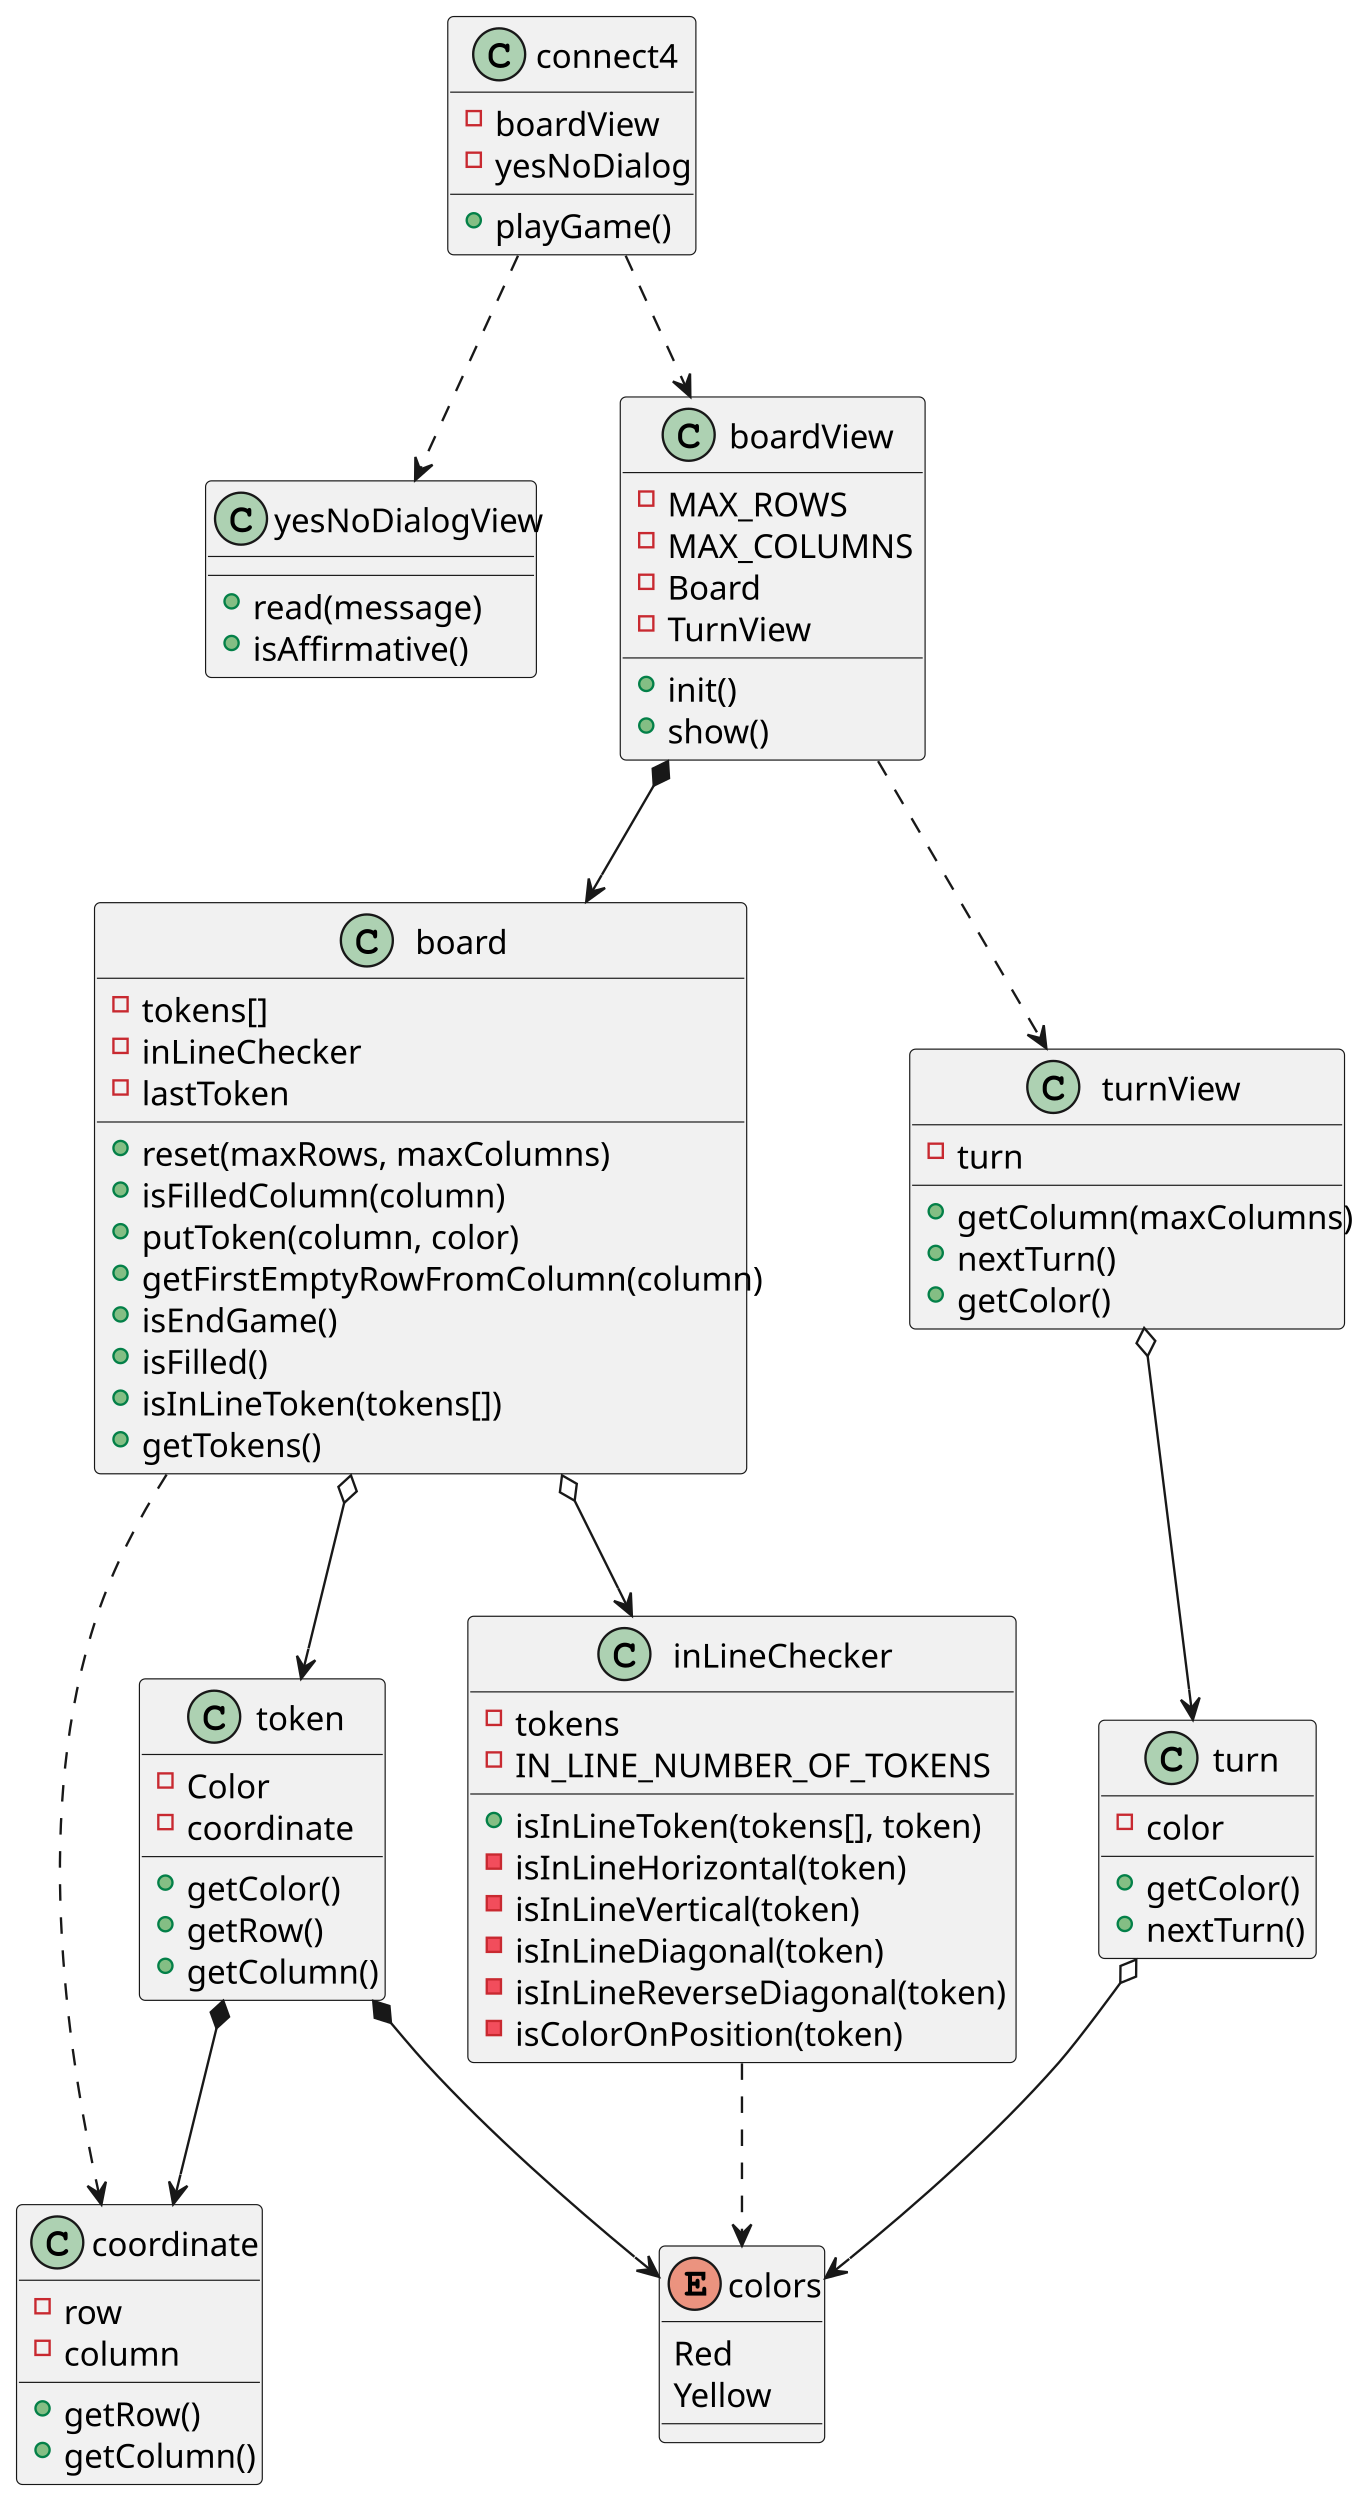
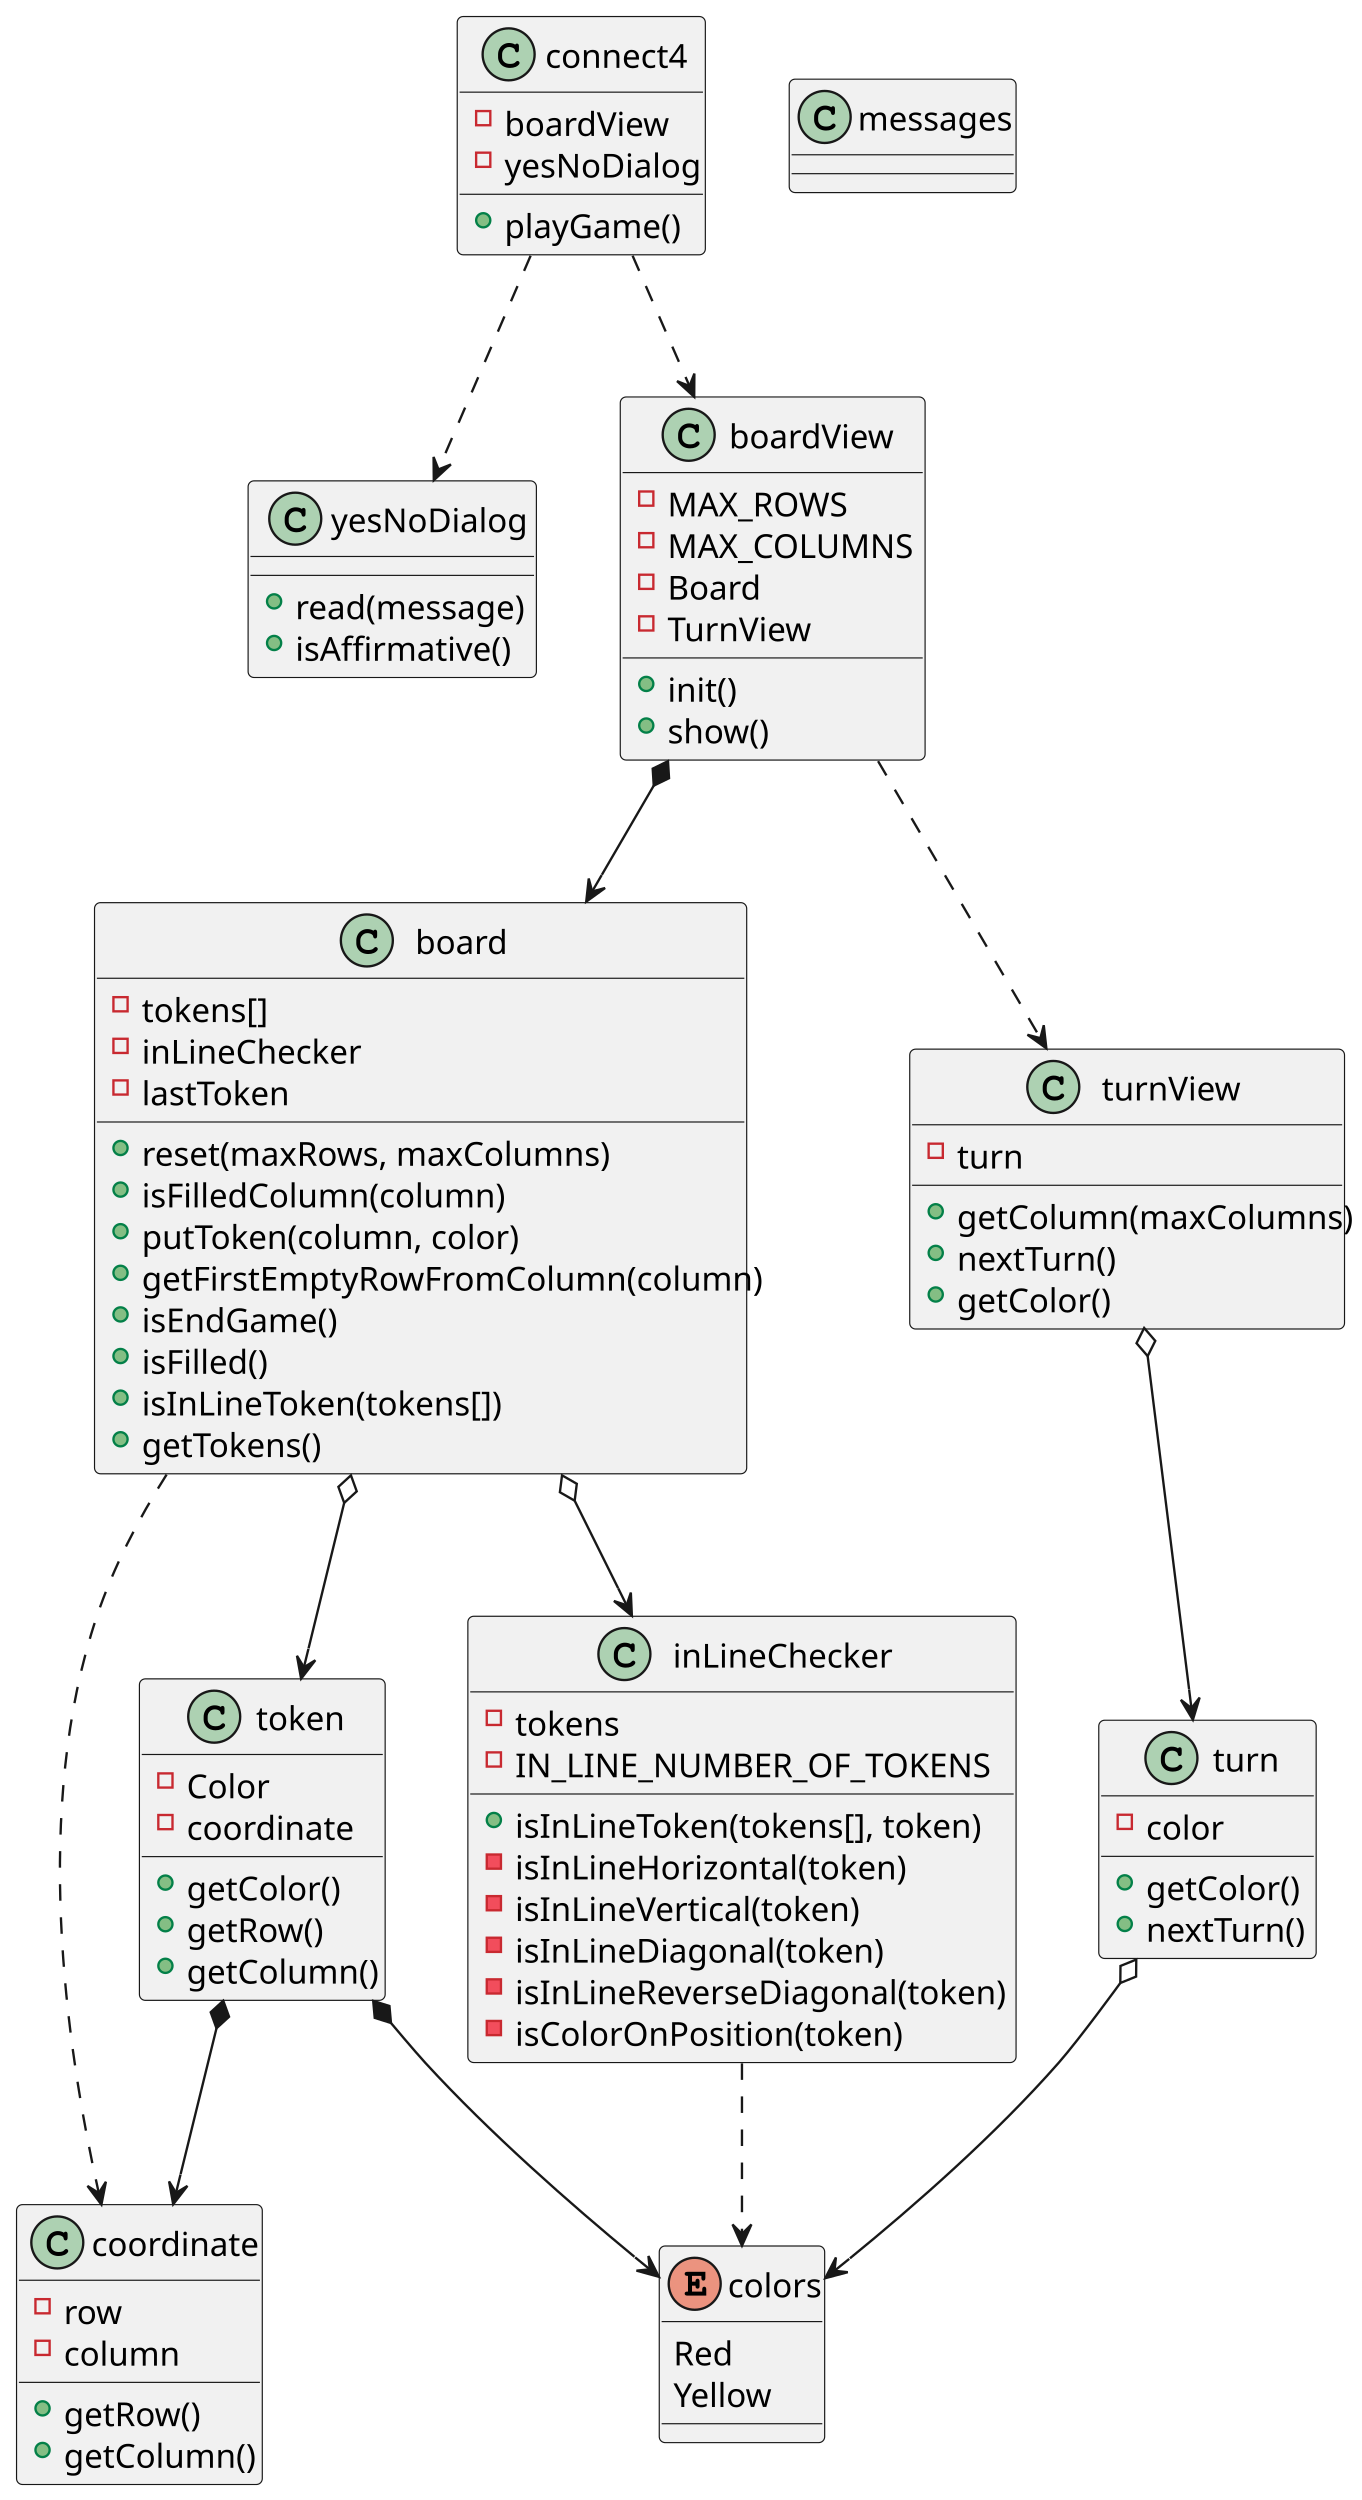
<svg xmlns="http://www.w3.org/2000/svg" contentStyleType="text/css" height="1058px" preserveAspectRatio="none" style="width:576px;height:1058px;background:#FFFFFF;" version="1.1" viewBox="0 0 576 1058" width="576px" zoomAndPan="magnify">
  <defs />
  <g>
    <g id="elem_connect4">
-       <rect codeLine="2" fill="#F1F1F1" height="100.828" id="connect4" rx="2.5" ry="2.5" style="stroke:#181818;stroke-width:0.5;" width="105" x="189.5" y="7" />
-       <ellipse cx="211.25" cy="23" fill="#ADD1B2" rx="11" ry="11" style="stroke:#181818;stroke-width:1.0;" />
-       <path d="M214.016,18.875 Q214.172,18.656 214.359,18.547 Q214.547,18.438 214.766,18.438 Q215.141,18.438 215.375,18.703 Q215.609,18.953 215.609,19.562 L215.609,21.016 Q215.609,21.625 215.375,21.891 Q215.141,22.156 214.766,22.156 Q214.422,22.156 214.219,21.953 Q214.016,21.766 213.906,21.25 Q213.859,20.891 213.672,20.703 Q213.344,20.328 212.734,20.109 Q212.125,19.891 211.5,19.891 Q210.734,19.891 210.094,20.219 Q209.469,20.547 208.969,21.297 Q208.484,22.047 208.484,23.078 L208.484,24.172 Q208.484,25.406 209.375,26.234 Q210.266,27.047 211.859,27.047 Q212.797,27.047 213.453,26.797 Q213.844,26.641 214.266,26.203 Q214.531,25.938 214.672,25.859 Q214.828,25.781 215.031,25.781 Q215.359,25.781 215.609,26.047 Q215.875,26.297 215.875,26.641 Q215.875,26.984 215.531,27.391 Q215.031,27.969 214.234,28.297 Q213.156,28.75 211.859,28.75 Q210.344,28.75 209.141,28.125 Q208.156,27.625 207.469,26.562 Q206.781,25.484 206.781,24.203 L206.781,23.047 Q206.781,21.719 207.391,20.578 Q208.016,19.422 209.109,18.812 Q210.203,18.188 211.438,18.188 Q212.172,18.188 212.812,18.359 Q213.469,18.516 214.016,18.875 Z " fill="#000000" />
-       <text fill="#000000" font-family="sans-serif" font-size="14" lengthAdjust="spacing" textLength="58" x="226.75" y="28.729">connect4</text>
-       <line style="stroke:#181818;stroke-width:0.5;" x1="190.5" x2="293.5" y1="39" y2="39" />
-       <rect fill="none" height="6" style="stroke:#C82930;stroke-width:1.0;" width="6" x="197.5" y="47" />
-       <text fill="#000000" font-family="sans-serif" font-size="14" lengthAdjust="spacing" textLength="66" x="209.5" y="57.533">boardView</text>
-       <rect fill="none" height="6" style="stroke:#C82930;stroke-width:1.0;" width="6" x="197.5" y="64.609" />
-       <text fill="#000000" font-family="sans-serif" font-size="14" lengthAdjust="spacing" textLength="79" x="209.5" y="75.143">yesNoDialog</text>
-       <line style="stroke:#181818;stroke-width:0.5;" x1="190.5" x2="293.5" y1="82.219" y2="82.219" />
-       <ellipse cx="200.5" cy="93.219" fill="#84BE84" rx="3" ry="3" style="stroke:#038048;stroke-width:1.0;" />
-       <text fill="#000000" font-family="sans-serif" font-size="14" lengthAdjust="spacing" textLength="74" x="209.5" y="100.752">playGame()</text>
-     </g>
-     <g id="elem_yesNoDialogView">
-       <rect codeLine="7" fill="#F1F1F1" height="83.219" id="yesNoDialogView" rx="2.5" ry="2.5" style="stroke:#181818;stroke-width:0.5;" width="140" x="87" y="203.5" />
-       <ellipse cx="102" cy="219.5" fill="#ADD1B2" rx="11" ry="11" style="stroke:#181818;stroke-width:1.0;" />
-       <path d="M104.766,215.375 Q104.922,215.156 105.109,215.047 Q105.297,214.938 105.516,214.938 Q105.891,214.938 106.125,215.203 Q106.359,215.453 106.359,216.062 L106.359,217.516 Q106.359,218.125 106.125,218.391 Q105.891,218.656 105.516,218.656 Q105.172,218.656 104.969,218.453 Q104.766,218.266 104.656,217.75 Q104.609,217.391 104.422,217.203 Q104.094,216.828 103.484,216.609 Q102.875,216.391 102.25,216.391 Q101.484,216.391 100.844,216.719 Q100.219,217.047 99.719,217.797 Q99.234,218.547 99.234,219.578 L99.234,220.672 Q99.234,221.906 100.125,222.734 Q101.016,223.547 102.609,223.547 Q103.547,223.547 104.203,223.297 Q104.594,223.141 105.016,222.703 Q105.281,222.438 105.422,222.359 Q105.578,222.281 105.781,222.281 Q106.109,222.281 106.359,222.547 Q106.625,222.797 106.625,223.141 Q106.625,223.484 106.281,223.891 Q105.781,224.469 104.984,224.797 Q103.906,225.25 102.609,225.25 Q101.094,225.25 99.891,224.625 Q98.906,224.125 98.219,223.062 Q97.531,221.984 97.531,220.703 L97.531,219.547 Q97.531,218.219 98.141,217.078 Q98.766,215.922 99.859,215.312 Q100.953,214.688 102.188,214.688 Q102.922,214.688 103.562,214.859 Q104.219,215.016 104.766,215.375 Z " fill="#000000" />
-       <text fill="#000000" font-family="sans-serif" font-size="14" lengthAdjust="spacing" textLength="108" x="116" y="225.228">yesNoDialogView</text>
-       <line style="stroke:#181818;stroke-width:0.5;" x1="88" x2="226" y1="235.5" y2="235.5" />
-       <line style="stroke:#181818;stroke-width:0.5;" x1="88" x2="226" y1="243.5" y2="243.5" />
-       <ellipse cx="98" cy="254.5" fill="#84BE84" rx="3" ry="3" style="stroke:#038048;stroke-width:1.0;" />
-       <text fill="#000000" font-family="sans-serif" font-size="14" lengthAdjust="spacing" textLength="96" x="107" y="262.033">read(message)</text>
-       <ellipse cx="98" cy="272.109" fill="#84BE84" rx="3" ry="3" style="stroke:#038048;stroke-width:1.0;" />
-       <text fill="#000000" font-family="sans-serif" font-size="14" lengthAdjust="spacing" textLength="86" x="107" y="279.643">isAffirmative()</text>
+       <rect codeLine="2" fill="#F1F1F1" height="100.828" id="connect4" rx="2.5" ry="2.5" style="stroke:#181818;stroke-width:0.5;" width="105" x="193.5" y="7" />
+       <ellipse cx="215.25" cy="23" fill="#ADD1B2" rx="11" ry="11" style="stroke:#181818;stroke-width:1.0;" />
+       <path d="M218.016,18.875 Q218.172,18.656 218.359,18.547 Q218.547,18.438 218.766,18.438 Q219.141,18.438 219.375,18.703 Q219.609,18.953 219.609,19.562 L219.609,21.016 Q219.609,21.625 219.375,21.891 Q219.141,22.156 218.766,22.156 Q218.422,22.156 218.219,21.953 Q218.016,21.766 217.906,21.25 Q217.859,20.891 217.672,20.703 Q217.344,20.328 216.734,20.109 Q216.125,19.891 215.5,19.891 Q214.734,19.891 214.094,20.219 Q213.469,20.547 212.969,21.297 Q212.484,22.047 212.484,23.078 L212.484,24.172 Q212.484,25.406 213.375,26.234 Q214.266,27.047 215.859,27.047 Q216.797,27.047 217.453,26.797 Q217.844,26.641 218.266,26.203 Q218.531,25.938 218.672,25.859 Q218.828,25.781 219.031,25.781 Q219.359,25.781 219.609,26.047 Q219.875,26.297 219.875,26.641 Q219.875,26.984 219.531,27.391 Q219.031,27.969 218.234,28.297 Q217.156,28.75 215.859,28.75 Q214.344,28.75 213.141,28.125 Q212.156,27.625 211.469,26.562 Q210.781,25.484 210.781,24.203 L210.781,23.047 Q210.781,21.719 211.391,20.578 Q212.016,19.422 213.109,18.812 Q214.203,18.188 215.438,18.188 Q216.172,18.188 216.812,18.359 Q217.469,18.516 218.016,18.875 Z " fill="#000000" />
+       <text fill="#000000" font-family="sans-serif" font-size="14" lengthAdjust="spacing" textLength="58" x="230.75" y="28.729">connect4</text>
+       <line style="stroke:#181818;stroke-width:0.5;" x1="194.5" x2="297.5" y1="39" y2="39" />
+       <rect fill="none" height="6" style="stroke:#C82930;stroke-width:1.0;" width="6" x="201.5" y="47" />
+       <text fill="#000000" font-family="sans-serif" font-size="14" lengthAdjust="spacing" textLength="66" x="213.5" y="57.533">boardView</text>
+       <rect fill="none" height="6" style="stroke:#C82930;stroke-width:1.0;" width="6" x="201.5" y="64.609" />
+       <text fill="#000000" font-family="sans-serif" font-size="14" lengthAdjust="spacing" textLength="79" x="213.5" y="75.143">yesNoDialog</text>
+       <line style="stroke:#181818;stroke-width:0.5;" x1="194.5" x2="297.5" y1="82.219" y2="82.219" />
+       <ellipse cx="204.5" cy="93.219" fill="#84BE84" rx="3" ry="3" style="stroke:#038048;stroke-width:1.0;" />
+       <text fill="#000000" font-family="sans-serif" font-size="14" lengthAdjust="spacing" textLength="74" x="213.5" y="100.752">playGame()</text>
+     </g>
+     <g id="elem_yesNoDialog">
+       <rect codeLine="7" fill="#F1F1F1" height="83.219" id="yesNoDialog" rx="2.5" ry="2.5" style="stroke:#181818;stroke-width:0.5;" width="122" x="105" y="203.5" />
+       <ellipse cx="124.95" cy="219.5" fill="#ADD1B2" rx="11" ry="11" style="stroke:#181818;stroke-width:1.0;" />
+       <path d="M127.716,215.375 Q127.872,215.156 128.059,215.047 Q128.247,214.938 128.466,214.938 Q128.841,214.938 129.075,215.203 Q129.309,215.453 129.309,216.062 L129.309,217.516 Q129.309,218.125 129.075,218.391 Q128.841,218.656 128.466,218.656 Q128.122,218.656 127.919,218.453 Q127.716,218.266 127.606,217.75 Q127.559,217.391 127.372,217.203 Q127.044,216.828 126.434,216.609 Q125.825,216.391 125.2,216.391 Q124.434,216.391 123.794,216.719 Q123.169,217.047 122.669,217.797 Q122.184,218.547 122.184,219.578 L122.184,220.672 Q122.184,221.906 123.075,222.734 Q123.966,223.547 125.559,223.547 Q126.497,223.547 127.153,223.297 Q127.544,223.141 127.966,222.703 Q128.231,222.438 128.372,222.359 Q128.528,222.281 128.731,222.281 Q129.059,222.281 129.309,222.547 Q129.575,222.797 129.575,223.141 Q129.575,223.484 129.231,223.891 Q128.731,224.469 127.934,224.797 Q126.856,225.25 125.559,225.25 Q124.044,225.25 122.841,224.625 Q121.856,224.125 121.169,223.062 Q120.481,221.984 120.481,220.703 L120.481,219.547 Q120.481,218.219 121.091,217.078 Q121.716,215.922 122.809,215.312 Q123.903,214.688 125.138,214.688 Q125.872,214.688 126.513,214.859 Q127.169,215.016 127.716,215.375 Z " fill="#000000" />
+       <text fill="#000000" font-family="sans-serif" font-size="14" lengthAdjust="spacing" textLength="79" x="140.05" y="225.228">yesNoDialog</text>
+       <line style="stroke:#181818;stroke-width:0.5;" x1="106" x2="226" y1="235.5" y2="235.5" />
+       <line style="stroke:#181818;stroke-width:0.5;" x1="106" x2="226" y1="243.5" y2="243.5" />
+       <ellipse cx="116" cy="254.5" fill="#84BE84" rx="3" ry="3" style="stroke:#038048;stroke-width:1.0;" />
+       <text fill="#000000" font-family="sans-serif" font-size="14" lengthAdjust="spacing" textLength="96" x="125" y="262.033">read(message)</text>
+       <ellipse cx="116" cy="272.109" fill="#84BE84" rx="3" ry="3" style="stroke:#038048;stroke-width:1.0;" />
+       <text fill="#000000" font-family="sans-serif" font-size="14" lengthAdjust="spacing" textLength="86" x="125" y="279.643">isAffirmative()</text>
    </g>
    <g id="elem_board">
      <rect codeLine="11" fill="#F1F1F1" height="241.703" id="board" rx="2.5" ry="2.5" style="stroke:#181818;stroke-width:0.5;" width="276" x="40" y="382" />
      <ellipse cx="155.25" cy="398" fill="#ADD1B2" rx="11" ry="11" style="stroke:#181818;stroke-width:1.0;" />
      <path d="M158.016,393.875 Q158.172,393.656 158.359,393.547 Q158.547,393.438 158.766,393.438 Q159.141,393.438 159.375,393.703 Q159.609,393.953 159.609,394.562 L159.609,396.016 Q159.609,396.625 159.375,396.891 Q159.141,397.156 158.766,397.156 Q158.422,397.156 158.219,396.953 Q158.016,396.766 157.906,396.25 Q157.859,395.891 157.672,395.703 Q157.344,395.328 156.734,395.109 Q156.125,394.891 155.5,394.891 Q154.734,394.891 154.094,395.219 Q153.469,395.547 152.969,396.297 Q152.484,397.047 152.484,398.078 L152.484,399.172 Q152.484,400.406 153.375,401.234 Q154.266,402.047 155.859,402.047 Q156.797,402.047 157.453,401.797 Q157.844,401.641 158.266,401.203 Q158.531,400.938 158.672,400.859 Q158.828,400.781 159.031,400.781 Q159.359,400.781 159.609,401.047 Q159.875,401.297 159.875,401.641 Q159.875,401.984 159.531,402.391 Q159.031,402.969 158.234,403.297 Q157.156,403.75 155.859,403.75 Q154.344,403.75 153.141,403.125 Q152.156,402.625 151.469,401.562 Q150.781,400.484 150.781,399.203 L150.781,398.047 Q150.781,396.719 151.391,395.578 Q152.016,394.422 153.109,393.812 Q154.203,393.188 155.438,393.188 Q156.172,393.188 156.812,393.359 Q157.469,393.516 158.016,393.875 Z " fill="#000000" />
      <text fill="#000000" font-family="sans-serif" font-size="14" lengthAdjust="spacing" textLength="37" x="175.75" y="403.728">board</text>
      <line style="stroke:#181818;stroke-width:0.5;" x1="41" x2="315" y1="414" y2="414" />
      <rect fill="none" height="6" style="stroke:#C82930;stroke-width:1.0;" width="6" x="48" y="422" />
      <text fill="#000000" font-family="sans-serif" font-size="14" lengthAdjust="spacing" textLength="50" x="60" y="432.533">tokens[]</text>
      <rect fill="none" height="6" style="stroke:#C82930;stroke-width:1.0;" width="6" x="48" y="439.609" />
      <text fill="#000000" font-family="sans-serif" font-size="14" lengthAdjust="spacing" textLength="91" x="60" y="450.143">inLineChecker</text>
      <rect fill="none" height="6" style="stroke:#C82930;stroke-width:1.0;" width="6" x="48" y="457.219" />
      <text fill="#000000" font-family="sans-serif" font-size="14" lengthAdjust="spacing" textLength="62" x="60" y="467.752">lastToken</text>
      <line style="stroke:#181818;stroke-width:0.5;" x1="41" x2="315" y1="474.828" y2="474.828" />
      <ellipse cx="51" cy="485.828" fill="#84BE84" rx="3" ry="3" style="stroke:#038048;stroke-width:1.0;" />
      <text fill="#000000" font-family="sans-serif" font-size="14" lengthAdjust="spacing" textLength="189" x="60" y="493.361">reset(maxRows, maxColumns)</text>
      <ellipse cx="51" cy="503.438" fill="#84BE84" rx="3" ry="3" style="stroke:#038048;stroke-width:1.0;" />
      <text fill="#000000" font-family="sans-serif" font-size="14" lengthAdjust="spacing" textLength="147" x="60" y="510.971">isFilledColumn(column)</text>
      <ellipse cx="51" cy="521.047" fill="#84BE84" rx="3" ry="3" style="stroke:#038048;stroke-width:1.0;" />
      <text fill="#000000" font-family="sans-serif" font-size="14" lengthAdjust="spacing" textLength="154" x="60" y="528.58">putToken(column, color)</text>
      <ellipse cx="51" cy="538.656" fill="#84BE84" rx="3" ry="3" style="stroke:#038048;stroke-width:1.0;" />
      <text fill="#000000" font-family="sans-serif" font-size="14" lengthAdjust="spacing" textLength="250" x="60" y="546.189">getFirstEmptyRowFromColumn(column)</text>
      <ellipse cx="51" cy="556.266" fill="#84BE84" rx="3" ry="3" style="stroke:#038048;stroke-width:1.0;" />
      <text fill="#000000" font-family="sans-serif" font-size="14" lengthAdjust="spacing" textLength="83" x="60" y="563.799">isEndGame()</text>
      <ellipse cx="51" cy="573.875" fill="#84BE84" rx="3" ry="3" style="stroke:#038048;stroke-width:1.0;" />
      <text fill="#000000" font-family="sans-serif" font-size="14" lengthAdjust="spacing" textLength="54" x="60" y="581.408">isFilled()</text>
      <ellipse cx="51" cy="591.484" fill="#84BE84" rx="3" ry="3" style="stroke:#038048;stroke-width:1.0;" />
      <text fill="#000000" font-family="sans-serif" font-size="14" lengthAdjust="spacing" textLength="148" x="60" y="599.018">isInLineToken(tokens[])</text>
      <ellipse cx="51" cy="609.094" fill="#84BE84" rx="3" ry="3" style="stroke:#038048;stroke-width:1.0;" />
      <text fill="#000000" font-family="sans-serif" font-size="14" lengthAdjust="spacing" textLength="77" x="60" y="616.627">getTokens()</text>
    </g>
    <g id="elem_boardView">
      <rect codeLine="24" fill="#F1F1F1" height="153.656" id="boardView" rx="2.5" ry="2.5" style="stroke:#181818;stroke-width:0.5;" width="129" x="262.5" y="168" />
      <ellipse cx="291.45" cy="184" fill="#ADD1B2" rx="11" ry="11" style="stroke:#181818;stroke-width:1.0;" />
      <path d="M294.216,179.875 Q294.372,179.656 294.559,179.547 Q294.747,179.438 294.966,179.438 Q295.341,179.438 295.575,179.703 Q295.809,179.953 295.809,180.562 L295.809,182.016 Q295.809,182.625 295.575,182.891 Q295.341,183.156 294.966,183.156 Q294.622,183.156 294.419,182.953 Q294.216,182.766 294.106,182.25 Q294.059,181.891 293.872,181.703 Q293.544,181.328 292.934,181.109 Q292.325,180.891 291.7,180.891 Q290.934,180.891 290.294,181.219 Q289.669,181.547 289.169,182.297 Q288.684,183.047 288.684,184.078 L288.684,185.172 Q288.684,186.406 289.575,187.234 Q290.466,188.047 292.059,188.047 Q292.997,188.047 293.653,187.797 Q294.044,187.641 294.466,187.203 Q294.731,186.938 294.872,186.859 Q295.028,186.781 295.231,186.781 Q295.559,186.781 295.809,187.047 Q296.075,187.297 296.075,187.641 Q296.075,187.984 295.731,188.391 Q295.231,188.969 294.434,189.297 Q293.356,189.75 292.059,189.75 Q290.544,189.75 289.341,189.125 Q288.356,188.625 287.669,187.562 Q286.981,186.484 286.981,185.203 L286.981,184.047 Q286.981,182.719 287.591,181.578 Q288.216,180.422 289.309,179.812 Q290.403,179.188 291.637,179.188 Q292.372,179.188 293.012,179.359 Q293.669,179.516 294.216,179.875 Z " fill="#000000" />
      <text fill="#000000" font-family="sans-serif" font-size="14" lengthAdjust="spacing" textLength="66" x="308.55" y="189.728">boardView</text>
      <line style="stroke:#181818;stroke-width:0.5;" x1="263.5" x2="390.5" y1="200" y2="200" />
      <rect fill="none" height="6" style="stroke:#C82930;stroke-width:1.0;" width="6" x="270.5" y="208" />
      <text fill="#000000" font-family="sans-serif" font-size="14" lengthAdjust="spacing" textLength="79" x="282.5" y="218.533">MAX_ROWS</text>
      <rect fill="none" height="6" style="stroke:#C82930;stroke-width:1.0;" width="6" x="270.5" y="225.609" />
      <text fill="#000000" font-family="sans-serif" font-size="14" lengthAdjust="spacing" textLength="103" x="282.5" y="236.143">MAX_COLUMNS</text>
      <rect fill="none" height="6" style="stroke:#C82930;stroke-width:1.0;" width="6" x="270.5" y="243.219" />
      <text fill="#000000" font-family="sans-serif" font-size="14" lengthAdjust="spacing" textLength="38" x="282.5" y="253.752">Board</text>
      <rect fill="none" height="6" style="stroke:#C82930;stroke-width:1.0;" width="6" x="270.5" y="260.828" />
      <text fill="#000000" font-family="sans-serif" font-size="14" lengthAdjust="spacing" textLength="59" x="282.5" y="271.361">TurnView</text>
      <line style="stroke:#181818;stroke-width:0.5;" x1="263.5" x2="390.5" y1="278.438" y2="278.438" />
      <ellipse cx="273.5" cy="289.438" fill="#84BE84" rx="3" ry="3" style="stroke:#038048;stroke-width:1.0;" />
      <text fill="#000000" font-family="sans-serif" font-size="14" lengthAdjust="spacing" textLength="28" x="282.5" y="296.971">init()</text>
      <ellipse cx="273.5" cy="307.047" fill="#84BE84" rx="3" ry="3" style="stroke:#038048;stroke-width:1.0;" />
      <text fill="#000000" font-family="sans-serif" font-size="14" lengthAdjust="spacing" textLength="42" x="282.5" y="314.58">show()</text>
    </g>
    <g id="elem_inLineChecker">
      <rect codeLine="32" fill="#F1F1F1" height="188.875" id="inLineChecker" rx="2.5" ry="2.5" style="stroke:#181818;stroke-width:0.5;" width="232" x="198" y="684" />
      <ellipse cx="264.25" cy="700" fill="#ADD1B2" rx="11" ry="11" style="stroke:#181818;stroke-width:1.0;" />
      <path d="M267.016,695.875 Q267.172,695.656 267.359,695.547 Q267.547,695.438 267.766,695.438 Q268.141,695.438 268.375,695.703 Q268.609,695.953 268.609,696.562 L268.609,698.016 Q268.609,698.625 268.375,698.891 Q268.141,699.156 267.766,699.156 Q267.422,699.156 267.219,698.953 Q267.016,698.766 266.906,698.25 Q266.859,697.891 266.672,697.703 Q266.344,697.328 265.734,697.109 Q265.125,696.891 264.5,696.891 Q263.734,696.891 263.094,697.219 Q262.469,697.547 261.969,698.297 Q261.484,699.047 261.484,700.078 L261.484,701.172 Q261.484,702.406 262.375,703.234 Q263.266,704.047 264.859,704.047 Q265.797,704.047 266.453,703.797 Q266.844,703.641 267.266,703.203 Q267.531,702.938 267.672,702.859 Q267.828,702.781 268.031,702.781 Q268.359,702.781 268.609,703.047 Q268.875,703.297 268.875,703.641 Q268.875,703.984 268.531,704.391 Q268.031,704.969 267.234,705.297 Q266.156,705.75 264.859,705.75 Q263.344,705.75 262.141,705.125 Q261.156,704.625 260.469,703.562 Q259.781,702.484 259.781,701.203 L259.781,700.047 Q259.781,698.719 260.391,697.578 Q261.016,696.422 262.109,695.812 Q263.203,695.188 264.438,695.188 Q265.172,695.188 265.812,695.359 Q266.469,695.516 267.016,695.875 Z " fill="#000000" />
      <text fill="#000000" font-family="sans-serif" font-size="14" lengthAdjust="spacing" textLength="91" x="284.75" y="705.729">inLineChecker</text>
      <line style="stroke:#181818;stroke-width:0.5;" x1="199" x2="429" y1="716" y2="716" />
      <rect fill="none" height="6" style="stroke:#C82930;stroke-width:1.0;" width="6" x="206" y="724" />
      <text fill="#000000" font-family="sans-serif" font-size="14" lengthAdjust="spacing" textLength="42" x="218" y="734.533">tokens</text>
      <rect fill="none" height="6" style="stroke:#C82930;stroke-width:1.0;" width="6" x="206" y="741.609" />
      <text fill="#000000" font-family="sans-serif" font-size="14" lengthAdjust="spacing" textLength="206" x="218" y="752.143">IN_LINE_NUMBER_OF_TOKENS</text>
      <line style="stroke:#181818;stroke-width:0.5;" x1="199" x2="429" y1="759.219" y2="759.219" />
      <ellipse cx="209" cy="770.219" fill="#84BE84" rx="3" ry="3" style="stroke:#038048;stroke-width:1.0;" />
      <text fill="#000000" font-family="sans-serif" font-size="14" lengthAdjust="spacing" textLength="191" x="218" y="777.752">isInLineToken(tokens[], token)</text>
      <rect fill="#F24D5C" height="6" style="stroke:#C82930;stroke-width:1.0;" width="6" x="206" y="784.828" />
      <text fill="#000000" font-family="sans-serif" font-size="14" lengthAdjust="spacing" textLength="155" x="218" y="795.361">isInLineHorizontal(token)</text>
      <rect fill="#F24D5C" height="6" style="stroke:#C82930;stroke-width:1.0;" width="6" x="206" y="802.438" />
      <text fill="#000000" font-family="sans-serif" font-size="14" lengthAdjust="spacing" textLength="140" x="218" y="812.971">isInLineVertical(token)</text>
      <rect fill="#F24D5C" height="6" style="stroke:#C82930;stroke-width:1.0;" width="6" x="206" y="820.047" />
      <text fill="#000000" font-family="sans-serif" font-size="14" lengthAdjust="spacing" textLength="149" x="218" y="830.58">isInLineDiagonal(token)</text>
      <rect fill="#F24D5C" height="6" style="stroke:#C82930;stroke-width:1.0;" width="6" x="206" y="837.656" />
      <text fill="#000000" font-family="sans-serif" font-size="14" lengthAdjust="spacing" textLength="202" x="218" y="848.189">isInLineReverseDiagonal(token)</text>
      <rect fill="#F24D5C" height="6" style="stroke:#C82930;stroke-width:1.0;" width="6" x="206" y="855.266" />
      <text fill="#000000" font-family="sans-serif" font-size="14" lengthAdjust="spacing" textLength="158" x="218" y="865.799">isColorOnPosition(token)</text>
    </g>
    <g id="elem_token">
      <rect codeLine="43" fill="#F1F1F1" height="136.047" id="token" rx="2.5" ry="2.5" style="stroke:#181818;stroke-width:0.5;" width="104" x="59" y="710.5" />
      <ellipse cx="90.65" cy="726.5" fill="#ADD1B2" rx="11" ry="11" style="stroke:#181818;stroke-width:1.0;" />
      <path d="M93.416,722.375 Q93.572,722.156 93.759,722.047 Q93.947,721.938 94.166,721.938 Q94.541,721.938 94.775,722.203 Q95.009,722.453 95.009,723.062 L95.009,724.516 Q95.009,725.125 94.775,725.391 Q94.541,725.656 94.166,725.656 Q93.822,725.656 93.619,725.453 Q93.416,725.266 93.306,724.75 Q93.259,724.391 93.072,724.203 Q92.744,723.828 92.134,723.609 Q91.525,723.391 90.9,723.391 Q90.134,723.391 89.494,723.719 Q88.869,724.047 88.369,724.797 Q87.884,725.547 87.884,726.578 L87.884,727.672 Q87.884,728.906 88.775,729.734 Q89.666,730.547 91.259,730.547 Q92.197,730.547 92.853,730.297 Q93.244,730.141 93.666,729.703 Q93.931,729.438 94.072,729.359 Q94.228,729.281 94.431,729.281 Q94.759,729.281 95.009,729.547 Q95.275,729.797 95.275,730.141 Q95.275,730.484 94.931,730.891 Q94.431,731.469 93.634,731.797 Q92.556,732.25 91.259,732.25 Q89.744,732.25 88.541,731.625 Q87.556,731.125 86.869,730.062 Q86.181,728.984 86.181,727.703 L86.181,726.547 Q86.181,725.219 86.791,724.078 Q87.416,722.922 88.509,722.312 Q89.603,721.688 90.838,721.688 Q91.572,721.688 92.213,721.859 Q92.869,722.016 93.416,722.375 Z " fill="#000000" />
      <text fill="#000000" font-family="sans-serif" font-size="14" lengthAdjust="spacing" textLength="35" x="108.35" y="732.229">token</text>
      <line style="stroke:#181818;stroke-width:0.5;" x1="60" x2="162" y1="742.5" y2="742.5" />
      <rect fill="none" height="6" style="stroke:#C82930;stroke-width:1.0;" width="6" x="67" y="750.5" />
      <text fill="#000000" font-family="sans-serif" font-size="14" lengthAdjust="spacing" textLength="34" x="79" y="761.033">Color</text>
      <rect fill="none" height="6" style="stroke:#C82930;stroke-width:1.0;" width="6" x="67" y="768.109" />
      <text fill="#000000" font-family="sans-serif" font-size="14" lengthAdjust="spacing" textLength="67" x="79" y="778.643">coordinate</text>
      <line style="stroke:#181818;stroke-width:0.5;" x1="60" x2="162" y1="785.719" y2="785.719" />
      <ellipse cx="70" cy="796.719" fill="#84BE84" rx="3" ry="3" style="stroke:#038048;stroke-width:1.0;" />
      <text fill="#000000" font-family="sans-serif" font-size="14" lengthAdjust="spacing" textLength="64" x="79" y="804.252">getColor()</text>
      <ellipse cx="70" cy="814.328" fill="#84BE84" rx="3" ry="3" style="stroke:#038048;stroke-width:1.0;" />
      <text fill="#000000" font-family="sans-serif" font-size="14" lengthAdjust="spacing" textLength="57" x="79" y="821.861">getRow()</text>
      <ellipse cx="70" cy="831.938" fill="#84BE84" rx="3" ry="3" style="stroke:#038048;stroke-width:1.0;" />
      <text fill="#000000" font-family="sans-serif" font-size="14" lengthAdjust="spacing" textLength="78" x="79" y="839.471">getColumn()</text>
    </g>
    <g id="elem_coordinate">
      <rect codeLine="51" fill="#F1F1F1" height="118.438" id="coordinate" rx="2.5" ry="2.5" style="stroke:#181818;stroke-width:0.5;" width="104" x="7" y="933" />
      <ellipse cx="24.25" cy="949" fill="#ADD1B2" rx="11" ry="11" style="stroke:#181818;stroke-width:1.0;" />
      <path d="M27.016,944.875 Q27.172,944.656 27.359,944.547 Q27.547,944.438 27.766,944.438 Q28.141,944.438 28.375,944.703 Q28.609,944.953 28.609,945.562 L28.609,947.016 Q28.609,947.625 28.375,947.891 Q28.141,948.156 27.766,948.156 Q27.422,948.156 27.219,947.953 Q27.016,947.766 26.906,947.25 Q26.859,946.891 26.672,946.703 Q26.344,946.328 25.734,946.109 Q25.125,945.891 24.5,945.891 Q23.734,945.891 23.094,946.219 Q22.469,946.547 21.969,947.297 Q21.484,948.047 21.484,949.078 L21.484,950.172 Q21.484,951.406 22.375,952.234 Q23.266,953.047 24.859,953.047 Q25.797,953.047 26.453,952.797 Q26.844,952.641 27.266,952.203 Q27.531,951.938 27.672,951.859 Q27.828,951.781 28.031,951.781 Q28.359,951.781 28.609,952.047 Q28.875,952.297 28.875,952.641 Q28.875,952.984 28.531,953.391 Q28.031,953.969 27.234,954.297 Q26.156,954.75 24.859,954.75 Q23.344,954.75 22.141,954.125 Q21.156,953.625 20.469,952.562 Q19.781,951.484 19.781,950.203 L19.781,949.047 Q19.781,947.719 20.391,946.578 Q21.016,945.422 22.109,944.812 Q23.203,944.188 24.438,944.188 Q25.172,944.188 25.812,944.359 Q26.469,944.516 27.016,944.875 Z " fill="#000000" />
      <text fill="#000000" font-family="sans-serif" font-size="14" lengthAdjust="spacing" textLength="67" x="38.75" y="954.729">coordinate</text>
      <line style="stroke:#181818;stroke-width:0.5;" x1="8" x2="110" y1="965" y2="965" />
      <rect fill="none" height="6" style="stroke:#C82930;stroke-width:1.0;" width="6" x="15" y="973" />
      <text fill="#000000" font-family="sans-serif" font-size="14" lengthAdjust="spacing" textLength="22" x="27" y="983.533">row</text>
      <rect fill="none" height="6" style="stroke:#C82930;stroke-width:1.0;" width="6" x="15" y="990.609" />
      <text fill="#000000" font-family="sans-serif" font-size="14" lengthAdjust="spacing" textLength="45" x="27" y="1001.143">column</text>
      <line style="stroke:#181818;stroke-width:0.5;" x1="8" x2="110" y1="1008.219" y2="1008.219" />
      <ellipse cx="18" cy="1019.219" fill="#84BE84" rx="3" ry="3" style="stroke:#038048;stroke-width:1.0;" />
      <text fill="#000000" font-family="sans-serif" font-size="14" lengthAdjust="spacing" textLength="57" x="27" y="1026.752">getRow()</text>
      <ellipse cx="18" cy="1036.828" fill="#84BE84" rx="3" ry="3" style="stroke:#038048;stroke-width:1.0;" />
      <text fill="#000000" font-family="sans-serif" font-size="14" lengthAdjust="spacing" textLength="78" x="27" y="1044.361">getColumn()</text>
    </g>
    <g id="elem_turnView">
      <rect codeLine="58" fill="#F1F1F1" height="118.438" id="turnView" rx="2.5" ry="2.5" style="stroke:#181818;stroke-width:0.5;" width="184" x="385" y="444" />
      <ellipse cx="445.75" cy="460" fill="#ADD1B2" rx="11" ry="11" style="stroke:#181818;stroke-width:1.0;" />
      <path d="M448.516,455.875 Q448.672,455.656 448.859,455.547 Q449.047,455.438 449.266,455.438 Q449.641,455.438 449.875,455.703 Q450.109,455.953 450.109,456.562 L450.109,458.016 Q450.109,458.625 449.875,458.891 Q449.641,459.156 449.266,459.156 Q448.922,459.156 448.719,458.953 Q448.516,458.766 448.406,458.25 Q448.359,457.891 448.172,457.703 Q447.844,457.328 447.234,457.109 Q446.625,456.891 446,456.891 Q445.234,456.891 444.594,457.219 Q443.969,457.547 443.469,458.297 Q442.984,459.047 442.984,460.078 L442.984,461.172 Q442.984,462.406 443.875,463.234 Q444.766,464.047 446.359,464.047 Q447.297,464.047 447.953,463.797 Q448.344,463.641 448.766,463.203 Q449.031,462.938 449.172,462.859 Q449.328,462.781 449.531,462.781 Q449.859,462.781 450.109,463.047 Q450.375,463.297 450.375,463.641 Q450.375,463.984 450.031,464.391 Q449.531,464.969 448.734,465.297 Q447.656,465.75 446.359,465.75 Q444.844,465.75 443.641,465.125 Q442.656,464.625 441.969,463.562 Q441.281,462.484 441.281,461.203 L441.281,460.047 Q441.281,458.719 441.891,457.578 Q442.516,456.422 443.609,455.812 Q444.703,455.188 445.938,455.188 Q446.672,455.188 447.312,455.359 Q447.969,455.516 448.516,455.875 Z " fill="#000000" />
      <text fill="#000000" font-family="sans-serif" font-size="14" lengthAdjust="spacing" textLength="54" x="466.25" y="465.728">turnView</text>
      <line style="stroke:#181818;stroke-width:0.5;" x1="386" x2="568" y1="476" y2="476" />
      <rect fill="none" height="6" style="stroke:#C82930;stroke-width:1.0;" width="6" x="393" y="484" />
      <text fill="#000000" font-family="sans-serif" font-size="14" lengthAdjust="spacing" textLength="25" x="405" y="494.533">turn</text>
      <line style="stroke:#181818;stroke-width:0.5;" x1="386" x2="568" y1="501.609" y2="501.609" />
      <ellipse cx="396" cy="512.609" fill="#84BE84" rx="3" ry="3" style="stroke:#038048;stroke-width:1.0;" />
      <text fill="#000000" font-family="sans-serif" font-size="14" lengthAdjust="spacing" textLength="158" x="405" y="520.143">getColumn(maxColumns)</text>
      <ellipse cx="396" cy="530.219" fill="#84BE84" rx="3" ry="3" style="stroke:#038048;stroke-width:1.0;" />
      <text fill="#000000" font-family="sans-serif" font-size="14" lengthAdjust="spacing" textLength="66" x="405" y="537.752">nextTurn()</text>
      <ellipse cx="396" cy="547.828" fill="#84BE84" rx="3" ry="3" style="stroke:#038048;stroke-width:1.0;" />
      <text fill="#000000" font-family="sans-serif" font-size="14" lengthAdjust="spacing" textLength="64" x="405" y="555.361">getColor()</text>
    </g>
    <g id="elem_turn">
      <rect codeLine="65" fill="#F1F1F1" height="100.828" id="turn" rx="2.5" ry="2.5" style="stroke:#181818;stroke-width:0.5;" width="92" x="465" y="728" />
      <ellipse cx="495.75" cy="744" fill="#ADD1B2" rx="11" ry="11" style="stroke:#181818;stroke-width:1.0;" />
      <path d="M498.516,739.875 Q498.672,739.656 498.859,739.547 Q499.047,739.438 499.266,739.438 Q499.641,739.438 499.875,739.703 Q500.109,739.953 500.109,740.562 L500.109,742.016 Q500.109,742.625 499.875,742.891 Q499.641,743.156 499.266,743.156 Q498.922,743.156 498.719,742.953 Q498.516,742.766 498.406,742.25 Q498.359,741.891 498.172,741.703 Q497.844,741.328 497.234,741.109 Q496.625,740.891 496,740.891 Q495.234,740.891 494.594,741.219 Q493.969,741.547 493.469,742.297 Q492.984,743.047 492.984,744.078 L492.984,745.172 Q492.984,746.406 493.875,747.234 Q494.766,748.047 496.359,748.047 Q497.297,748.047 497.953,747.797 Q498.344,747.641 498.766,747.203 Q499.031,746.938 499.172,746.859 Q499.328,746.781 499.531,746.781 Q499.859,746.781 500.109,747.047 Q500.375,747.297 500.375,747.641 Q500.375,747.984 500.031,748.391 Q499.531,748.969 498.734,749.297 Q497.656,749.75 496.359,749.75 Q494.844,749.75 493.641,749.125 Q492.656,748.625 491.969,747.562 Q491.281,746.484 491.281,745.203 L491.281,744.047 Q491.281,742.719 491.891,741.578 Q492.516,740.422 493.609,739.812 Q494.703,739.188 495.938,739.188 Q496.672,739.188 497.312,739.359 Q497.969,739.516 498.516,739.875 Z " fill="#000000" />
      <text fill="#000000" font-family="sans-serif" font-size="14" lengthAdjust="spacing" textLength="25" x="513.25" y="749.729">turn</text>
      <line style="stroke:#181818;stroke-width:0.5;" x1="466" x2="556" y1="760" y2="760" />
      <rect fill="none" height="6" style="stroke:#C82930;stroke-width:1.0;" width="6" x="473" y="768" />
      <text fill="#000000" font-family="sans-serif" font-size="14" lengthAdjust="spacing" textLength="31" x="485" y="778.533">color</text>
      <line style="stroke:#181818;stroke-width:0.5;" x1="466" x2="556" y1="785.609" y2="785.609" />
      <ellipse cx="476" cy="796.609" fill="#84BE84" rx="3" ry="3" style="stroke:#038048;stroke-width:1.0;" />
      <text fill="#000000" font-family="sans-serif" font-size="14" lengthAdjust="spacing" textLength="64" x="485" y="804.143">getColor()</text>
      <ellipse cx="476" cy="814.219" fill="#84BE84" rx="3" ry="3" style="stroke:#038048;stroke-width:1.0;" />
      <text fill="#000000" font-family="sans-serif" font-size="14" lengthAdjust="spacing" textLength="66" x="485" y="821.752">nextTurn()</text>
    </g>
    <g id="elem_colors">
      <rect codeLine="71" fill="#F1F1F1" height="83.219" id="colors" rx="2.5" ry="2.5" style="stroke:#181818;stroke-width:0.5;" width="70" x="279" y="950.5" />
      <ellipse cx="294" cy="966.5" fill="#EB937F" rx="11" ry="11" style="stroke:#181818;stroke-width:1.0;" />
      <path d="M292.859,967.297 L292.859,969.797 L297.188,969.797 L297.188,968.875 Q297.188,968.266 297.422,968 Q297.672,967.734 298.047,967.734 Q298.422,967.734 298.656,968 Q298.891,968.266 298.891,968.875 L298.891,971.5 L290.891,971.5 Q290.266,971.5 290,971.266 Q289.75,971.031 289.75,970.641 Q289.75,970.266 290.016,970.031 Q290.281,969.797 290.891,969.797 L291.156,969.797 L291.156,963.141 L290.891,963.141 Q290.266,963.141 290,962.906 Q289.75,962.672 289.75,962.281 Q289.75,961.906 290,961.672 Q290.266,961.438 290.891,961.438 L298.516,961.438 L298.516,964.031 Q298.516,964.641 298.281,964.906 Q298.062,965.156 297.672,965.156 Q297.297,965.156 297.062,964.906 Q296.828,964.641 296.828,964.031 L296.828,963.141 L292.859,963.141 L292.859,965.594 L294.344,965.594 Q294.344,964.938 294.469,964.75 Q294.734,964.344 295.203,964.344 Q295.578,964.344 295.812,964.609 Q296.047,964.859 296.047,965.469 L296.047,967.438 Q296.047,967.984 295.922,968.172 Q295.656,968.562 295.203,968.562 Q294.734,968.562 294.469,968.156 Q294.344,967.969 294.344,967.297 L292.859,967.297 Z " fill="#000000" />
      <text fill="#000000" font-family="sans-serif" font-size="14" lengthAdjust="spacing" textLength="38" x="308" y="972.229">colors</text>
      <line style="stroke:#181818;stroke-width:0.5;" x1="280" x2="348" y1="982.5" y2="982.5" />
      <text fill="#000000" font-family="sans-serif" font-size="14" lengthAdjust="spacing" textLength="26" x="285" y="1001.033">Red</text>
      <text fill="#000000" font-family="sans-serif" font-size="14" lengthAdjust="spacing" textLength="40" x="285" y="1018.643">Yellow</text>
      <line style="stroke:#181818;stroke-width:0.5;" x1="280" x2="348" y1="1025.719" y2="1025.719" />
    </g>
+     <g id="elem_messages">
+       <rect codeLine="76" fill="#F1F1F1" height="48" id="messages" rx="2.5" ry="2.5" style="stroke:#181818;stroke-width:0.5;" width="96" x="334" y="33.5" />
+       <ellipse cx="349" cy="49.5" fill="#ADD1B2" rx="11" ry="11" style="stroke:#181818;stroke-width:1.0;" />
+       <path d="M351.766,45.375 Q351.922,45.156 352.109,45.047 Q352.297,44.938 352.516,44.938 Q352.891,44.938 353.125,45.203 Q353.359,45.453 353.359,46.062 L353.359,47.516 Q353.359,48.125 353.125,48.391 Q352.891,48.656 352.516,48.656 Q352.172,48.656 351.969,48.453 Q351.766,48.266 351.656,47.75 Q351.609,47.391 351.422,47.203 Q351.094,46.828 350.484,46.609 Q349.875,46.391 349.25,46.391 Q348.484,46.391 347.844,46.719 Q347.219,47.047 346.719,47.797 Q346.234,48.547 346.234,49.578 L346.234,50.672 Q346.234,51.906 347.125,52.734 Q348.016,53.547 349.609,53.547 Q350.547,53.547 351.203,53.297 Q351.594,53.141 352.016,52.703 Q352.281,52.438 352.422,52.359 Q352.578,52.281 352.781,52.281 Q353.109,52.281 353.359,52.547 Q353.625,52.797 353.625,53.141 Q353.625,53.484 353.281,53.891 Q352.781,54.469 351.984,54.797 Q350.906,55.25 349.609,55.25 Q348.094,55.25 346.891,54.625 Q345.906,54.125 345.219,53.062 Q344.531,51.984 344.531,50.703 L344.531,49.547 Q344.531,48.219 345.141,47.078 Q345.766,45.922 346.859,45.312 Q347.953,44.688 349.188,44.688 Q349.922,44.688 350.562,44.859 Q351.219,45.016 351.766,45.375 Z " fill="#000000" />
+       <text fill="#000000" font-family="sans-serif" font-size="14" lengthAdjust="spacing" textLength="64" x="363" y="55.228">messages</text>
+       <line style="stroke:#181818;stroke-width:0.5;" x1="335" x2="429" y1="65.5" y2="65.5" />
+       <line style="stroke:#181818;stroke-width:0.5;" x1="335" x2="429" y1="73.5" y2="73.5" />
+     </g>
    <g id="link_connect4_boardView">
-       <path codeLine="76" d="M264.78,108.21 C272.53,125.13 281.41,144.5 289.98,163.21 " fill="none" id="connect4-to-boardView" style="stroke:#181818;stroke-width:1.0;stroke-dasharray:7.0,7.0;" />
-       <polygon fill="#181818" points="292.15,167.95,292.03,158.102,290.064,163.406,284.76,161.44,292.15,167.95" style="stroke:#181818;stroke-width:1.0;" />
-     </g>
-     <g id="link_connect4_yesNoDialogView">
-       <path codeLine="77" d="M219.22,108.21 C206.34,136.31 190.36,171.19 177.82,198.56 " fill="none" id="connect4-to-yesNoDialogView" style="stroke:#181818;stroke-width:1.0;stroke-dasharray:7.0,7.0;" />
-       <polygon fill="#181818" points="175.68,203.23,183.063,196.711,177.761,198.684,175.788,193.382,175.68,203.23" style="stroke:#181818;stroke-width:1.0;" />
+       <path codeLine="80" d="M267.71,108.21 C275.09,125.13 283.55,144.5 291.72,163.21 " fill="none" id="connect4-to-boardView" style="stroke:#181818;stroke-width:1.0;stroke-dasharray:7.0,7.0;" />
+       <polygon fill="#181818" points="293.79,167.95,293.858,158.101,291.791,163.367,286.526,161.299,293.79,167.95" style="stroke:#181818;stroke-width:1.0;" />
+     </g>
+     <g id="link_connect4_yesNoDialog">
+       <path codeLine="81" d="M224.56,108.21 C212.44,136.31 197.4,171.19 185.6,198.56 " fill="none" id="connect4-to-yesNoDialog" style="stroke:#181818;stroke-width:1.0;stroke-dasharray:7.0,7.0;" />
+       <polygon fill="#181818" points="183.58,203.23,190.827,196.56,185.567,198.642,183.486,193.382,183.58,203.23" style="stroke:#181818;stroke-width:1.0;" />
    </g>
    <g id="link_boardView_board">
-       <path codeLine="78" d="M276.659,332.488 C276.659,332.488 261.9,357.86 254.7,370.22 " fill="none" id="boardView-board" style="stroke:#181818;stroke-width:1.0;" />
+       <path codeLine="82" d="M276.659,332.488 C276.659,332.488 261.9,357.86 254.7,370.22 " fill="none" id="boardView-board" style="stroke:#181818;stroke-width:1.0;" />
      <polygon fill="#181818" points="248.09,381.58,256.072,375.81,250.603,377.257,249.156,371.789,248.09,381.58" style="stroke:#181818;stroke-width:1.0;" />
      <line style="stroke:#181818;stroke-width:1.0;" x1="250.603" x2="254.63" y1="377.257" y2="370.345" />
      <polygon fill="#181818" points="282.7,322.12,276.223,325.29,276.659,332.488,283.135,329.318,282.7,322.12" style="stroke:#181818;stroke-width:1.0;" />
    </g>
    <g id="link_boardView_turnView">
-       <path codeLine="79" d="M371.6,322.12 C393.42,359.35 419.37,403.64 440.06,438.96 " fill="none" id="boardView-to-turnView" style="stroke:#181818;stroke-width:1.0;stroke-dasharray:7.0,7.0;" />
+       <path codeLine="83" d="M371.6,322.12 C393.42,359.35 419.37,403.64 440.06,438.96 " fill="none" id="boardView-to-turnView" style="stroke:#181818;stroke-width:1.0;stroke-dasharray:7.0,7.0;" />
      <polygon fill="#181818" points="442.82,443.66,441.72,433.873,440.292,439.346,434.818,437.918,442.82,443.66" style="stroke:#181818;stroke-width:1.0;" />
    </g>
    <g id="link_turnView_turn">
-       <path codeLine="80" d="M485.687,573.909 C485.687,573.909 498.03,673.16 503.21,714.8 " fill="none" id="turnView-turn" style="stroke:#181818;stroke-width:1.0;" />
+       <path codeLine="84" d="M485.687,573.909 C485.687,573.909 498.03,673.16 503.21,714.8 " fill="none" id="turnView-turn" style="stroke:#181818;stroke-width:1.0;" />
      <polygon fill="#181818" points="504.83,727.83,507.692,718.406,504.215,722.868,499.753,719.391,504.83,727.83" style="stroke:#181818;stroke-width:1.0;" />
      <line style="stroke:#181818;stroke-width:1.0;" x1="504.215" x2="503.225" y1="722.868" y2="714.93" />
      <polygon fill="none" points="484.21,562,480.979,568.447,485.687,573.909,488.918,567.462,484.21,562" style="stroke:#181818;stroke-width:1.0;" />
    </g>
    <g id="link_board_token">
-       <path codeLine="81" d="M145.659,636.014 C145.659,636.014 135.23,678.61 130.58,697.59 " fill="none" id="board-token" style="stroke:#181818;stroke-width:1.0;" />
+       <path codeLine="85" d="M145.659,636.014 C145.659,636.014 135.23,678.61 130.58,697.59 " fill="none" id="board-token" style="stroke:#181818;stroke-width:1.0;" />
      <polygon fill="#181818" points="127.43,710.42,133.452,702.627,128.617,705.563,125.681,700.728,127.43,710.42" style="stroke:#181818;stroke-width:1.0;" />
      <line style="stroke:#181818;stroke-width:1.0;" x1="128.617" x2="130.53" y1="705.563" y2="697.79" />
      <polygon fill="none" points="148.52,624.36,143.205,629.233,145.659,636.014,150.974,631.141,148.52,624.36" style="stroke:#181818;stroke-width:1.0;" />
    </g>
    <g id="link_board_inLineChecker">
-       <path codeLine="82" d="M243.201,635.101 C243.201,635.101 255.73,660.31 261.6,672.12 " fill="none" id="board-inLineChecker" style="stroke:#181818;stroke-width:1.0;" />
+       <path codeLine="86" d="M243.201,635.101 C243.201,635.101 255.73,660.31 261.6,672.12 " fill="none" id="board-inLineChecker" style="stroke:#181818;stroke-width:1.0;" />
      <polygon fill="#181818" points="267.41,683.81,266.977,673.971,265.18,679.335,259.817,677.538,267.41,683.81" style="stroke:#181818;stroke-width:1.0;" />
      <line style="stroke:#181818;stroke-width:1.0;" x1="265.18" x2="261.625" y1="679.335" y2="672.17" />
      <polygon fill="none" points="237.85,624.36,236.945,631.514,243.201,635.101,244.106,627.947,237.85,624.36" style="stroke:#181818;stroke-width:1.0;" />
    </g>
    <g id="link_board_coordinate">
-       <path codeLine="83" d="M70.51,624.03 C58.44,643.01 48,663.25 41,684 C13.69,764.98 27.57,864.73 41.81,928.11 " fill="none" id="board-to-coordinate" style="stroke:#181818;stroke-width:1.0;stroke-dasharray:7.0,7.0;" />
+       <path codeLine="87" d="M70.51,624.03 C58.44,643.01 48,663.25 41,684 C13.69,764.98 27.57,864.73 41.81,928.11 " fill="none" id="board-to-coordinate" style="stroke:#181818;stroke-width:1.0;stroke-dasharray:7.0,7.0;" />
      <polygon fill="#181818" points="42.92,932.98,44.819,923.316,41.808,928.105,37.019,925.095,42.92,932.98" style="stroke:#181818;stroke-width:1.0;" />
    </g>
    <g id="link_inLineChecker_colors">
-       <path codeLine="84" d="M314,873.19 C314,898.15 314,924.01 314,945.12 " fill="none" id="inLineChecker-to-colors" style="stroke:#181818;stroke-width:1.0;stroke-dasharray:7.0,7.0;" />
+       <path codeLine="88" d="M314,873.19 C314,898.15 314,924.01 314,945.12 " fill="none" id="inLineChecker-to-colors" style="stroke:#181818;stroke-width:1.0;stroke-dasharray:7.0,7.0;" />
      <polygon fill="#181818" points="314,950.39,318,941.39,314,945.39,310,941.39,314,950.39" style="stroke:#181818;stroke-width:1.0;" />
    </g>
    <g id="link_turn_colors">
-       <path codeLine="85" d="M474.116,839.199 C474.116,839.199 456.91,862.86 448,873 C421.27,903.43 386.92,933.53 359.69,955.72 " fill="none" id="turn-colors" style="stroke:#181818;stroke-width:1.0;" />
+       <path codeLine="89" d="M474.116,839.199 C474.116,839.199 456.91,862.86 448,873 C421.27,903.43 386.92,933.53 359.69,955.72 " fill="none" id="turn-colors" style="stroke:#181818;stroke-width:1.0;" />
      <polygon fill="#181818" points="349.26,964.12,358.778,961.59,353.154,960.984,353.76,955.36,349.26,964.12" style="stroke:#181818;stroke-width:1.0;" />
      <line style="stroke:#181818;stroke-width:1.0;" x1="353.154" x2="359.385" y1="960.984" y2="955.965" />
      <polygon fill="none" points="480.87,829.28,474.187,831.988,474.116,839.199,480.8,836.491,480.87,829.28" style="stroke:#181818;stroke-width:1.0;" />
    </g>
    <g id="link_token_colors">
-       <path codeLine="86" d="M165.459,856.132 C165.459,856.132 175.43,868.02 180,873 C207.29,902.75 241.48,932.76 268.5,955.08 " fill="none" id="token-colors" style="stroke:#181818;stroke-width:1.0;" />
+       <path codeLine="90" d="M165.459,856.132 C165.459,856.132 175.43,868.02 180,873 C207.29,902.75 241.48,932.76 268.5,955.08 " fill="none" id="token-colors" style="stroke:#181818;stroke-width:1.0;" />
      <polygon fill="#181818" points="278.85,963.54,274.411,954.748,274.978,960.376,269.35,960.943,278.85,963.54" style="stroke:#181818;stroke-width:1.0;" />
      <line style="stroke:#181818;stroke-width:1.0;" x1="274.978" x2="268.78" y1="960.376" y2="955.305" />
      <polygon fill="#181818" points="157.94,846.78,158.582,853.962,165.459,856.132,164.817,848.95,157.94,846.78" style="stroke:#181818;stroke-width:1.0;" />
    </g>
    <g id="link_token_coordinate">
-       <path codeLine="87" d="M91.619,858.364 C91.619,858.364 81.21,900.67 76.44,920.08 " fill="none" id="token-coordinate" style="stroke:#181818;stroke-width:1.0;" />
+       <path codeLine="91" d="M91.619,858.364 C91.619,858.364 81.21,900.67 76.44,920.08 " fill="none" id="token-coordinate" style="stroke:#181818;stroke-width:1.0;" />
      <polygon fill="#181818" points="73.29,932.87,79.322,925.085,74.483,928.014,71.553,923.175,73.29,932.87" style="stroke:#181818;stroke-width:1.0;" />
      <line style="stroke:#181818;stroke-width:1.0;" x1="74.483" x2="76.395" y1="928.014" y2="920.245" />
      <polygon fill="#181818" points="94.48,846.71,89.165,851.583,91.619,858.364,96.934,853.491,94.48,846.71" style="stroke:#181818;stroke-width:1.0;" />
    </g>
  </g>
</svg>
